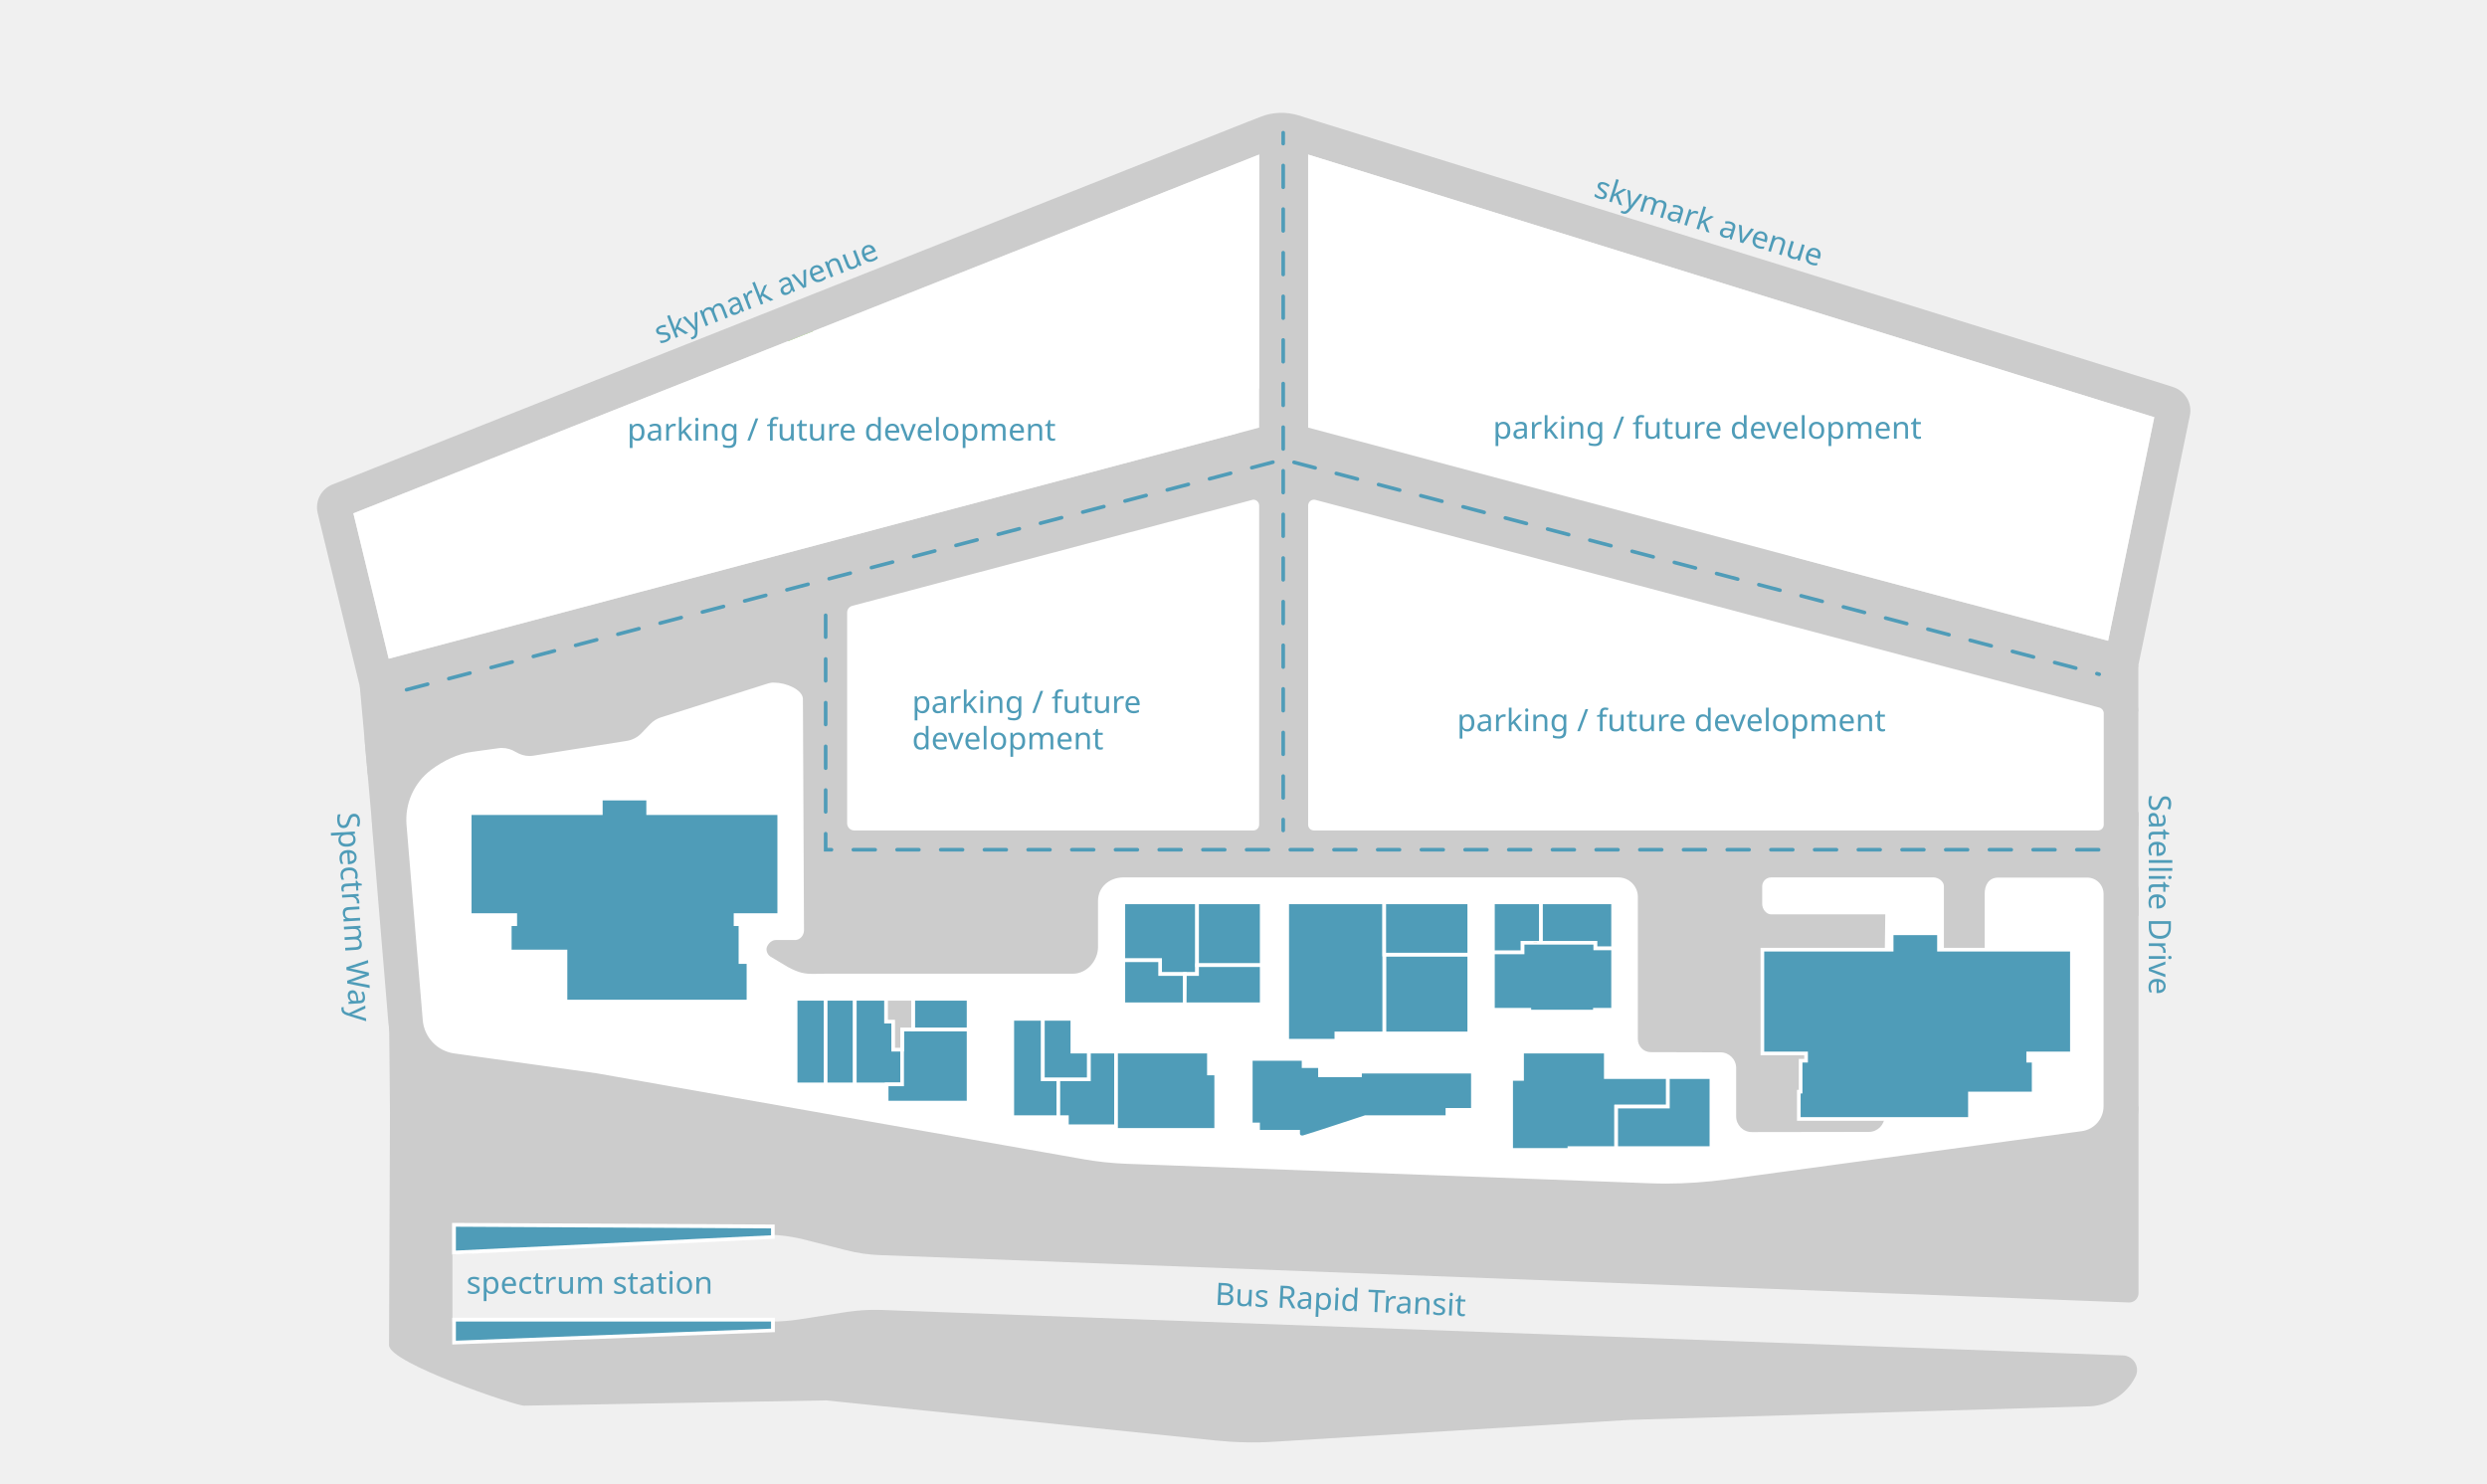
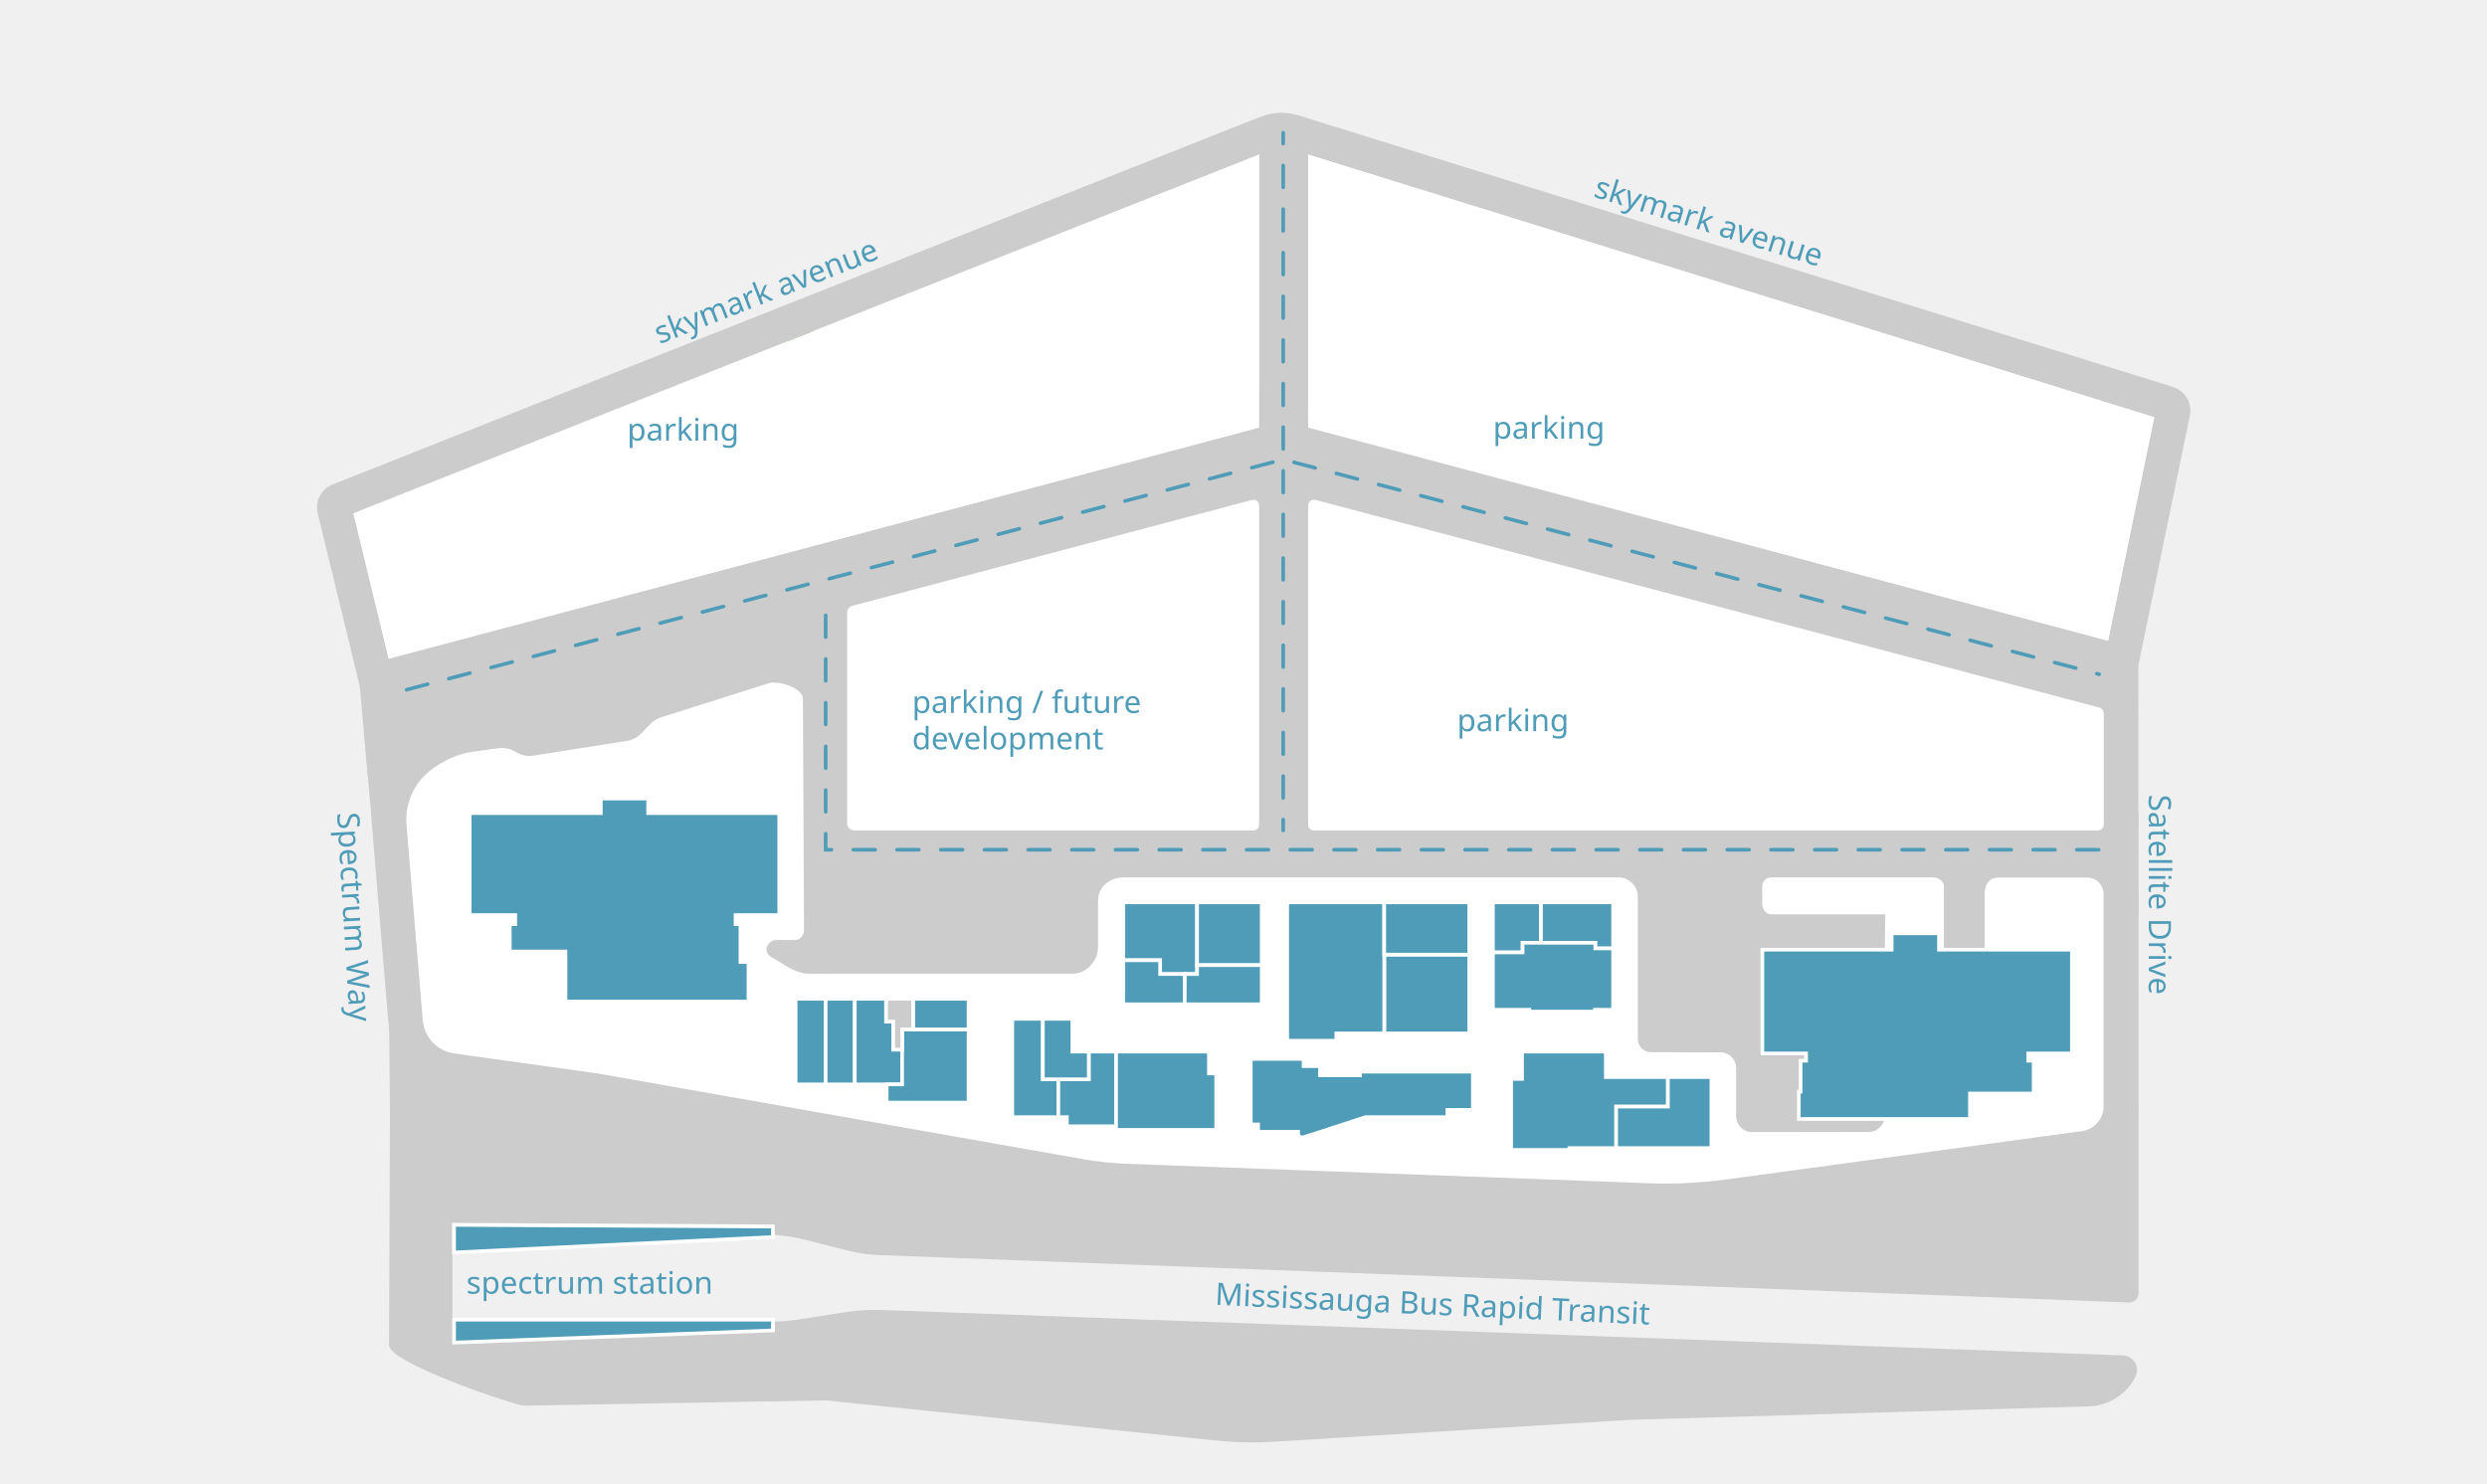
<svg xmlns="http://www.w3.org/2000/svg" id="Layer_1" viewBox="0 0 1366 814.7">
  <style type="text/css">
	.st0{fill:#999999;}
	.st1{fill:#69B22F;}
	.st2{fill:#CCCCCC;}
	.st3{fill:#FFFFFF;}
	.st4{fill:#4F9CB8;}
	.st5{font-family:'Lato-Bold';}
	.st6{font-size:17px; text-transform: uppercase;}
	.st7{fill:none;stroke:#4F9CB8;stroke-width:2;stroke-linecap:round;stroke-miterlimit:10;}
	.st8{fill:none;stroke:#4F9CB8;stroke-width:2;stroke-linecap:round;stroke-miterlimit:10;stroke-dasharray:11.98,11.98;}
	.st9{fill:none;stroke:#4F9CB8;stroke-width:2;stroke-linecap:round;stroke-miterlimit:10;stroke-dasharray:12;}
	.st10{fill:#4F9CB8;stroke:#FFFFFF;stroke-width:2;stroke-miterlimit:10;}
	.st11{fill:#CCCCCC;stroke:#FFFFFF;stroke-width:2;stroke-miterlimit:10;}
	.st12{fill:none;stroke:#C7B299;stroke-width:2;stroke-miterlimit:10;}

  .mapplic-clickable{fill:#67a4c0;}
</style>
  <g id="Base">
    <rect x="290.3" y="246.1" class="st0" width="25.8" height="25.8" />
    <rect x="346" y="267" class="st1" width="27.5" height="13.7" />
    <rect x="432.8" y="179.4" class="st1" width="13.7" height="27.5" />
    <path class="st2" d="M1174.6,655.2v55.2c0,2.8-2.3,5.1-5.1,5.1c-0.1,0-0.1,0-0.2,0l-685.7-26c-6.3-0.2-12.6-1.1-18.8-2.7l-22.9-5.8   c-8.9-2.3-18.1-3.1-27.3-2.6l-166.1,10.8v36.9l174.9-0.1c5.2,0,10.4-0.4,15.6-1.2l25.5-4c6.4-1,12.9-1.4,19.4-1.2l682.3,25   c4.4,0.2,7.8,4,7.6,8.4c-0.1,1.1-0.3,2.1-0.8,3.1l0,0c-5,10.2-15.5,16.6-26.8,16.5l-251.2,7.4l-195,12c-10.9,0.7-21.8,0.4-32.6-0.7   l-213.7-22l-166,2.9c-4,0.1-74-23.3-74-33.2l0.5-127.6c0-8.1-0.5-51.7-0.5-51.7l94.3,35c1.6-0.2,3.2-0.2,4.8,0.1l268.7,54.9   l184.2,8l243.5-1.8c3.8,0.1,7.6-0.1,11.4-0.6l154-47.5L1174.6,655.2z" />
    <path class="st2" d="M217.4,383.5l245.9-69.1l2,77.3l-260.9,61.3l-4-45C199.5,396.9,206.6,386.5,217.4,383.5z" />
    <rect x="1144.9" y="446.1" class="st2" width="29.7" height="57" />
    <rect x="414.7" y="400.4" class="st2" width="662.4" height="205.2" />
    <path class="st3" d="M915,659.6c-3.2,0-6.4-0.1-9.6-0.2l-287.3-10.7c-8-0.3-16.1-1.2-24-2.6l-267.7-47.3L248.3,588   c-13.8-1.9-24.4-13.1-25.5-27l-8.9-107.1c-1.3-15,5.2-29.7,17.3-38.8c6.1-4.6,15.9-10.3,27.2-11.7l14.4-1.8   c5.4-0.7,10.9,0.6,15.6,3.5c0.8,0.5,1.6,0.7,2.5,0.7c0.2,0,0.5,0,0.7-0.1l51.2-8.1c1-0.2,1.9-0.6,2.6-1.4l4.8-5   c2.7-2.9,6.1-5,9.9-6.2l59-18.7c2-0.6,4.1-0.9,6.2-0.9c10.3,0,24.7,6.2,25.2,18v0.3l0.7,127.2c0,4-1.6,7.9-4.4,10.8   c-1.4,1.4-3,2.5-4.8,3.2c1.6,0.5,3.3,0.7,5,0.6c1,0,2.1,0,3.3,0l3-0.1h136.2c2.1-0.1,4.2-2.7,4.2-5.2v-25.4   c0-12.7,10-22.3,23.2-22.4h272c11.2,0,20.2,9,20.2,20.2v75.8l35.9,0.1c9.9,0,18,8.1,18,18.1v25.7l62.4-0.1v-78.7l0.3-21.8h-53.4   c-7.6-0.2-14-7.1-14-15.2v-9.7c0-7.9,6.4-14.4,14.4-14.4h89.2c7.9,0,14.8,6.3,15.2,13.8v41.2l3.4,1.5v-37.7   c-0.3-5.2,1.6-10.2,5.1-14c3.1-3.1,7.4-4.9,11.8-4.8h48.9c10.2,0,18.4,8.3,18.5,18.5v116.6c0,11.7-8.6,21.5-20.2,23.1l-195,26.5   C938.3,658.8,926.6,659.6,915,659.6z" />
    <path class="st2" d="M425.3,375c6.4,0,15.5,3.8,15.7,8.9l0.6,127.1c0,2.8-2.1,5.4-4.9,5.4h-10.6c-2.8,0-5,3-5.1,4.9   c0,1.9,1,3.7,2.7,4.5l9,5.4c6.2,3.3,9.2,3.8,14.1,3.8c1.8,0,3.9-0.1,6.5-0.1h136.2c7.5-0.1,13.6-7.2,13.6-14.7v-25.3   c0-7.6,6.2-12.8,13.8-12.9h272c5.9,0,10.7,4.8,10.7,10.7v0v78.2c0,3.9,3.2,7.1,7.1,7.1l38.3,0.1c4.7,0,8.6,3.8,8.6,8.6v26.6   c0,4.7,3.8,8.6,8.6,8.6l64.3-0.1c4.7,0,8.6-3.8,8.6-8.6v0v-79.5l0.4-31.4h-62.8c-2.7-0.1-4.8-3-4.8-5.7v-9.7c0-2.7,2.2-4.9,4.9-4.9   l0,0h89.2c2.6,0,5.6,2.1,5.7,4.7v47l22.4,9.9v-52.3c-0.1-5.1,2.3-9.2,7.4-9.2h48.9c5,0,9,4,9,9v116.6c0,6.9-5.1,12.8-12,13.7   l-195,26.5c-11.1,1.5-22.4,2.3-33.6,2.3c-3.1,0-6.2-0.1-9.3-0.2l-287.2-10.7c-7.6-0.3-15.2-1.1-22.7-2.4l-267.9-47.3l-78.2-10.9   c-9.4-1.3-16.5-8.9-17.3-18.3l-8.9-107.1c-1-11.8,4-23.2,13.5-30.4c6.7-5,14.7-8.9,22.7-9.9L274,411c0.6-0.1,1.2-0.1,1.7-0.1   c2.7,0,5.3,0.8,7.6,2.2c2.3,1.4,4.9,2.2,7.6,2.2c0.7,0,1.5-0.1,2.2-0.2l51.2-8.1c3.1-0.5,5.9-2,8-4.2l4.8-5c1.6-1.7,3.7-3,5.9-3.7   l59-18.7C423.1,375.1,424.2,374.9,425.3,375 M425.3,355.9c-3,0-6.1,0.4-9,1.3l-59,18.7c-5.3,1.7-10.1,4.7-13.9,8.6l-3.6,3.8   l-47.9,7.6c-4.9-2.7-10.5-4.2-16.1-4.2c-1.4,0-2.7,0.1-4.1,0.2l-14.5,1.9c-13.4,1.7-24.6,8.3-31.7,13.5   c-14.7,11.1-22.6,28.9-21.1,47.2l8.9,107.1c1.5,18.2,15.5,33,33.6,35.5l77.9,10.9l267.5,47.3c8.4,1.5,16.8,2.4,25.3,2.7L905,668.9   c3.3,0.1,6.7,0.2,10,0.2c12.1,0,24.2-0.8,36.2-2.5l195-26.5c16.3-2.2,28.4-16.1,28.4-32.5V491c0-15.5-12.5-28-28-28h-48.9   c-6.7-0.1-13.2,2.5-18,7.1c-4.7-4.6-10.9-7.1-17.5-7.1h-89.3c-13.2,0-23.9,10.7-23.9,23.9v9.7c0,13.3,10.4,24.4,23.3,24.7h44   l-0.2,12.2v69.3l-43.4,0.1v-16.1c0-15.2-12.3-27.5-27.5-27.6l-26.4-0.1v-66.3c0-16.4-13.3-29.7-29.7-29.7H616.9   c-18.3,0.1-32.7,14.1-32.7,31.9v21H460.2c0.3-1.6,0.5-3.3,0.5-5L460,383.7v-0.6c-0.4-9.4-6.2-17.6-15.9-22.5   C438.3,357.6,431.9,356.1,425.3,355.9L425.3,355.9z" />
    <ellipse class="st2" cx="704.8" cy="274.5" rx="37.9" ry="22.2" />
    <path class="st3" d="M721.7,465.7c-7,0-12.7-5.7-12.7-12.7V277.8c0-7,5.7-12.7,12.7-12.8c1.1,0,2.2,0.1,3.3,0.4l430.6,114.1   c5.6,1.5,9.5,6.6,9.4,12.4V453c0,7-5.7,12.7-12.7,12.7L721.7,465.7z" />
    <path class="st2" d="M721.7,274.5c0.3,0,0.6,0,0.8,0.1l430.6,114.1c1.4,0.4,2.4,1.7,2.4,3.1V453c0,1.8-1.4,3.2-3.2,3.2H721.7   c-1.8,0-3.2-1.4-3.2-3.2V277.8C718.5,276,719.9,274.5,721.7,274.5 M721.7,255.5c-12.3,0-22.2,10-22.2,22.2V453   c0,12.3,10,22.2,22.2,22.2h430.6c12.3,0,22.2-10,22.2-22.2v-61.1c0-10.1-6.8-18.9-16.5-21.5L727.4,256.3   C725.5,255.8,723.6,255.5,721.7,255.5z" />
    <polygon class="st2" points="691.6,234.9 197.6,376.8 202,425.7 699.5,274.5  " />
    <polygon class="st2" points="685.3,211.6 1174.5,365.5 1174.5,391 677.4,251.2  " />
    <path class="st3" d="M469.2,465.7c-7.4,0-13.4-6-13.4-13.4V336.5c0-6.1,4.1-11.4,10-12.9l219.3-58.1c6.8-1.8,13.7,2.2,15.6,9   c0.3,1.1,0.4,2.2,0.4,3.3V453c0,7-5.7,12.7-12.7,12.7L469.2,465.7z" />
    <path class="st2" d="M688.4,274.5c1.8,0,3.2,1.5,3.2,3.2V453c0,1.8-1.4,3.2-3.2,3.2H469.2c-2.1,0-3.9-1.7-3.9-3.9l0,0V336.5   c0-1.8,1.2-3.3,2.9-3.7l219.3-58.1C687.8,274.6,688.1,274.5,688.4,274.5 M688.4,255.5c-1.9,0-3.8,0.3-5.7,0.8l-219.3,58.1   c-10,2.7-17,11.7-17,22.1v115.8c0,12.6,10.2,22.9,22.9,22.9h219.1c12.3,0,22.2-9.9,22.2-22.2V277.8   C710.6,265.5,700.7,255.6,688.4,255.5L688.4,255.5z" />
    <g>
      <text transform="matrix(6.123234e-17 1 -1 6.123234e-17 1180.24 436.47)" class="st4 st5 st6">Satellite Drive</text>
    </g>
    <g>
-       <text transform="matrix(1 0 0 1 800.29 401.68)" class="st4 st5 st6">parking / future development</text>
+       <text transform="matrix(1 0 0 1 800.29 401.68)" class="st4 st5 st6">parking</text>
    </g>
    <g>
      <text transform="matrix(5.989229e-02 0.9982 -0.9982 5.989229e-02 185.1396 446.5699)" class="st4 st5 st6">Spectrum Way</text>
    </g>
    <path class="st2" d="M1188.9,211.1L724.1,66.8l-10.8-3.4c-6.9-2.1-14.3-1.9-21,0.8l-7.7,3L187.1,264.4l-4.4,1.7   c-6.3,2.5-9.8,9.2-8.2,15.8l1.1,4.6l19.4,79.8l4.6,18.9l18.8-5l478.2-126.9l8.6-2.3l8.5,2.3L1153,370.4l19.4,5.2l4.1-19.7   l25.3-122.8l1-4.8c1.4-6.8-2.6-13.6-9.3-15.7L1188.9,211.1z M691.6,234.9l-478.1,127L194.1,282L691.6,84.9V234.9z M1157.9,352   L718.5,234.9v-150l464.8,144.3L1157.9,352z" />
    <polygon class="st3" points="1183.2,229.2 1157.9,352 718.5,234.9 718.5,84.9  " />
    <polygon class="st3" points="691.6,84.9 691.6,234.9 213.5,361.8 194.1,282  " />
    <g>
      <text transform="matrix(1 0 0 1 500.961 391.67)" class="st4 st5 st6">parking / future</text>
      <text transform="matrix(1 0 0 1 500.961 411.67)" class="st4 st5 st6">development</text>
    </g>
    <g>
-       <text transform="matrix(0.999 4.545829e-02 -4.545829e-02 0.999 667.1373 716.7585)" class="st4 st5 st6">Bus Rapid Transit </text>
+       <text transform="matrix(0.999 4.545829e-02 -4.545829e-02 0.999 667.1373 716.7585)" class="st4 st5 st6">Mississauga Bus Rapid Transit </text>
    </g>
    <g>
      <text transform="matrix(1 0 0 1 256.1258 710.68)" class="st4 st5 st6">spectrum station</text>
    </g>
-     <text transform="matrix(1 0 0 1 344.4658 242.01)" class="st4 st5 st6">parking / future development</text>
+     <text transform="matrix(1 0 0 1 344.4658 242.01)" class="st4 st5 st6">parking</text>
    <text transform="matrix(0.9316 -0.3634 0.3634 0.9316 362.1851 189.1028)" class="st4 st5 st6">skymark avenue</text>
    <text transform="matrix(0.9548 0.2973 -0.2973 0.9548 874.733 107.8561)" class="st4 st5 st6">skymark avenue</text>
    <g>
-       <text transform="matrix(1 0 0 1 820.0226 240.98)" class="st4 st5 st6">parking / future development</text>
+       <text transform="matrix(1 0 0 1 820.0226 240.98)" class="st4 st5 st6">parking</text>
    </g>
    <line class="st7" x1="704.8" y1="72.9" x2="704.8" y2="78.9" />
    <line class="st8" x1="704.8" y1="90.9" x2="704.8" y2="444.2" />
    <line class="st7" x1="704.8" y1="450.2" x2="704.8" y2="456.2" />
    <polyline class="st9" points="223.3,378.9 704.8,252.4 1153,370.4  " />
    <polyline class="st9" points="453.5,338 453.5,466.8 1155.5,466.8  " />
    <polygon class="st4" points="249.4,672.8 424.5,673.8 424.5,679.6 249.4,688.1  " />
    <path class="st3" d="M250.4,673.9l173.1,0.9v3.8L250.4,687V673.9 M248.3,671.8v17.4l177.2-8.7v-7.8L248.3,671.8L248.3,671.8z" />
    <polygon class="st4" points="249.4,725 424.5,725 424.5,730.9 249.4,737.6  " />
    <path class="st3" d="M423.5,726v3.9l-173.1,6.6V726H423.5 M425.5,723.9H248.4v14.7l177.2-6.8V723.9L425.5,723.9z" />
  </g>
  <g id="Landmarks">
    <g id="landmarks-container">
      <rect id="a1" x="437" y="548.7" class="st10" width="16.5" height="47" />
      <rect id="a2" x="453.5" y="548.7" class="st10" width="16" height="47" />
      <polygon id="a3" class="st10" points="495.5,576.6 495.5,595.7 469.5,595.7 469.5,548.7 486.7,548.7 486.7,561.2 490.6,561.2 490.6,576.6   " />
      <polygon id="a4" class="st10" points="532,565.5 532,605.7 487,605.7 487,595.7 495.5,595.7 495.5,565.5   " />
      <rect id="a5" x="501.5" y="548.7" class="st10" width="30.5" height="16.8" />
      <polygon id="b1" class="st10" points="581.3,592.9 581.3,613.7 556,613.7 556,559.7 572.8,559.7 572.8,592.9   " />
      <polygon id="b2" class="st10" points="613,577.7 613,618.7 586,618.7 586,613.7 581.3,613.7 581.3,592.9 598,592.9 598,577.7   " />
      <polygon id="" class="st10" points="598,577.7 598,592.9 572.8,592.9 572.8,559.7 589,559.7 589,577.7   " />
      <polygon id="b3-4" class="st10" points="668,589.7 668,620.7 613,620.7 613,577.7 664,577.7 664,589.7   " />
      <polygon id="c1" class="st10" points="657.5,495.7 657.5,535.1 637.2,535.1 637.2,527.5 617,527.5 617,495.7   " />
      <polygon id="c2" class="st10" points="650.8,535.1 650.7,551.7 617,551.7 617,527.5 637.2,527.5 637.2,535.1   " />
      <rect id="c3" x="657.5" y="495.7" class="st10" width="35.5" height="34.5" />
      <polygon id="c4" class="st10" points="693,530.2 693,551.7 650.7,551.7 650.8,535.1 657.5,535.1 657.5,530.2   " />
      <rect id="d1" x="760.3" y="524.4" class="st10" width="46.7" height="43.3" />
      <polygon id="d2" class="st10" points="760.3,495.7 760.3,567.7 734,567.7 734,571.7 707,571.7 707,495.7   " />
      <rect id="d3" x="760.3" y="495.7" class="st10" width="46.7" height="28.7" />
      <path id="spsq" class="st10" d="M809,588.7h-62v2h-22v-5h-9v-4h-29v36h4v4h22c0,0.4,0,0.7,0,1c0,2,2.1,2.3,3,2c11-3.4,22.5-7.3,33.9-11H795 v-4h14V588.7z" />
      <polygon id="e1" class="st10" points="846.4,495.7 846.4,517.9 836.3,517.9 836.3,523.2 820,523.2 820,495.7   " />
      <polygon id="e2" class="st10" points="886,495.7 886,521 876.2,521 876.2,517.9 846.4,517.9 846.4,495.7   " />
      <polygon id="e3-4" class="st10" points="886,521 886,554.7 876,554.7 876,555.7 840,555.7 840,554.7 820,554.7 820,523.2 836.3,523.2 836.3,517.9 876.2,517.9 876.2,521   " />
      <polygon id="f1" class="st10" points="916.1,591.7 916.1,607.9 887.7,607.9 887.7,630.7 862,630.7 862,631.7 830,631.7 830,592.7 836,592.7 836,577.7 882,577.7 882,591.7   " />
      <polygon id="f2" class="st10" points="940,591.7 940,630.7 887.7,630.7 887.7,607.9 916.1,607.9 916.1,591.7   " />
      <polygon id="na" class="st11" points="501.5,548.7 501.5,565.5 495.5,565.5 495.5,576.6 490.6,576.6 490.6,561.2 486.7,561.2 486.7,548.7 " />
      <polygon id="office-2" class="st10" points="1138,578.7 1138,521.7 1065,521.7 1065,512.7 1039,512.7 1039,521.7 968,521.7 968,578.7 992,578.7 992,582.7 989,582.7 989,599.7 988,599.7 988,614.7 1082,614.7 1082,600.7 1117,600.7 1117,582.7 1114,582.7 1114,578.7   " />
      <polygon id="office-1" class="st10" points="428,502.7 428,446.7 356,446.7 356,438.7 330,438.7 330,446.7 258,446.7 258,502.7 283,502.7 283,507.7 280,507.7 280,522.7 310.6,522.7 310.6,550.2 411.1,550.2 411.1,528.5 406.7,528.5 406.7,507.7 404,507.7 404,502.7 " />
    </g>
    <line class="st12" x1="843.3" y1="517.9" x2="843.3" y2="517.8" />
  </g>
</svg>
